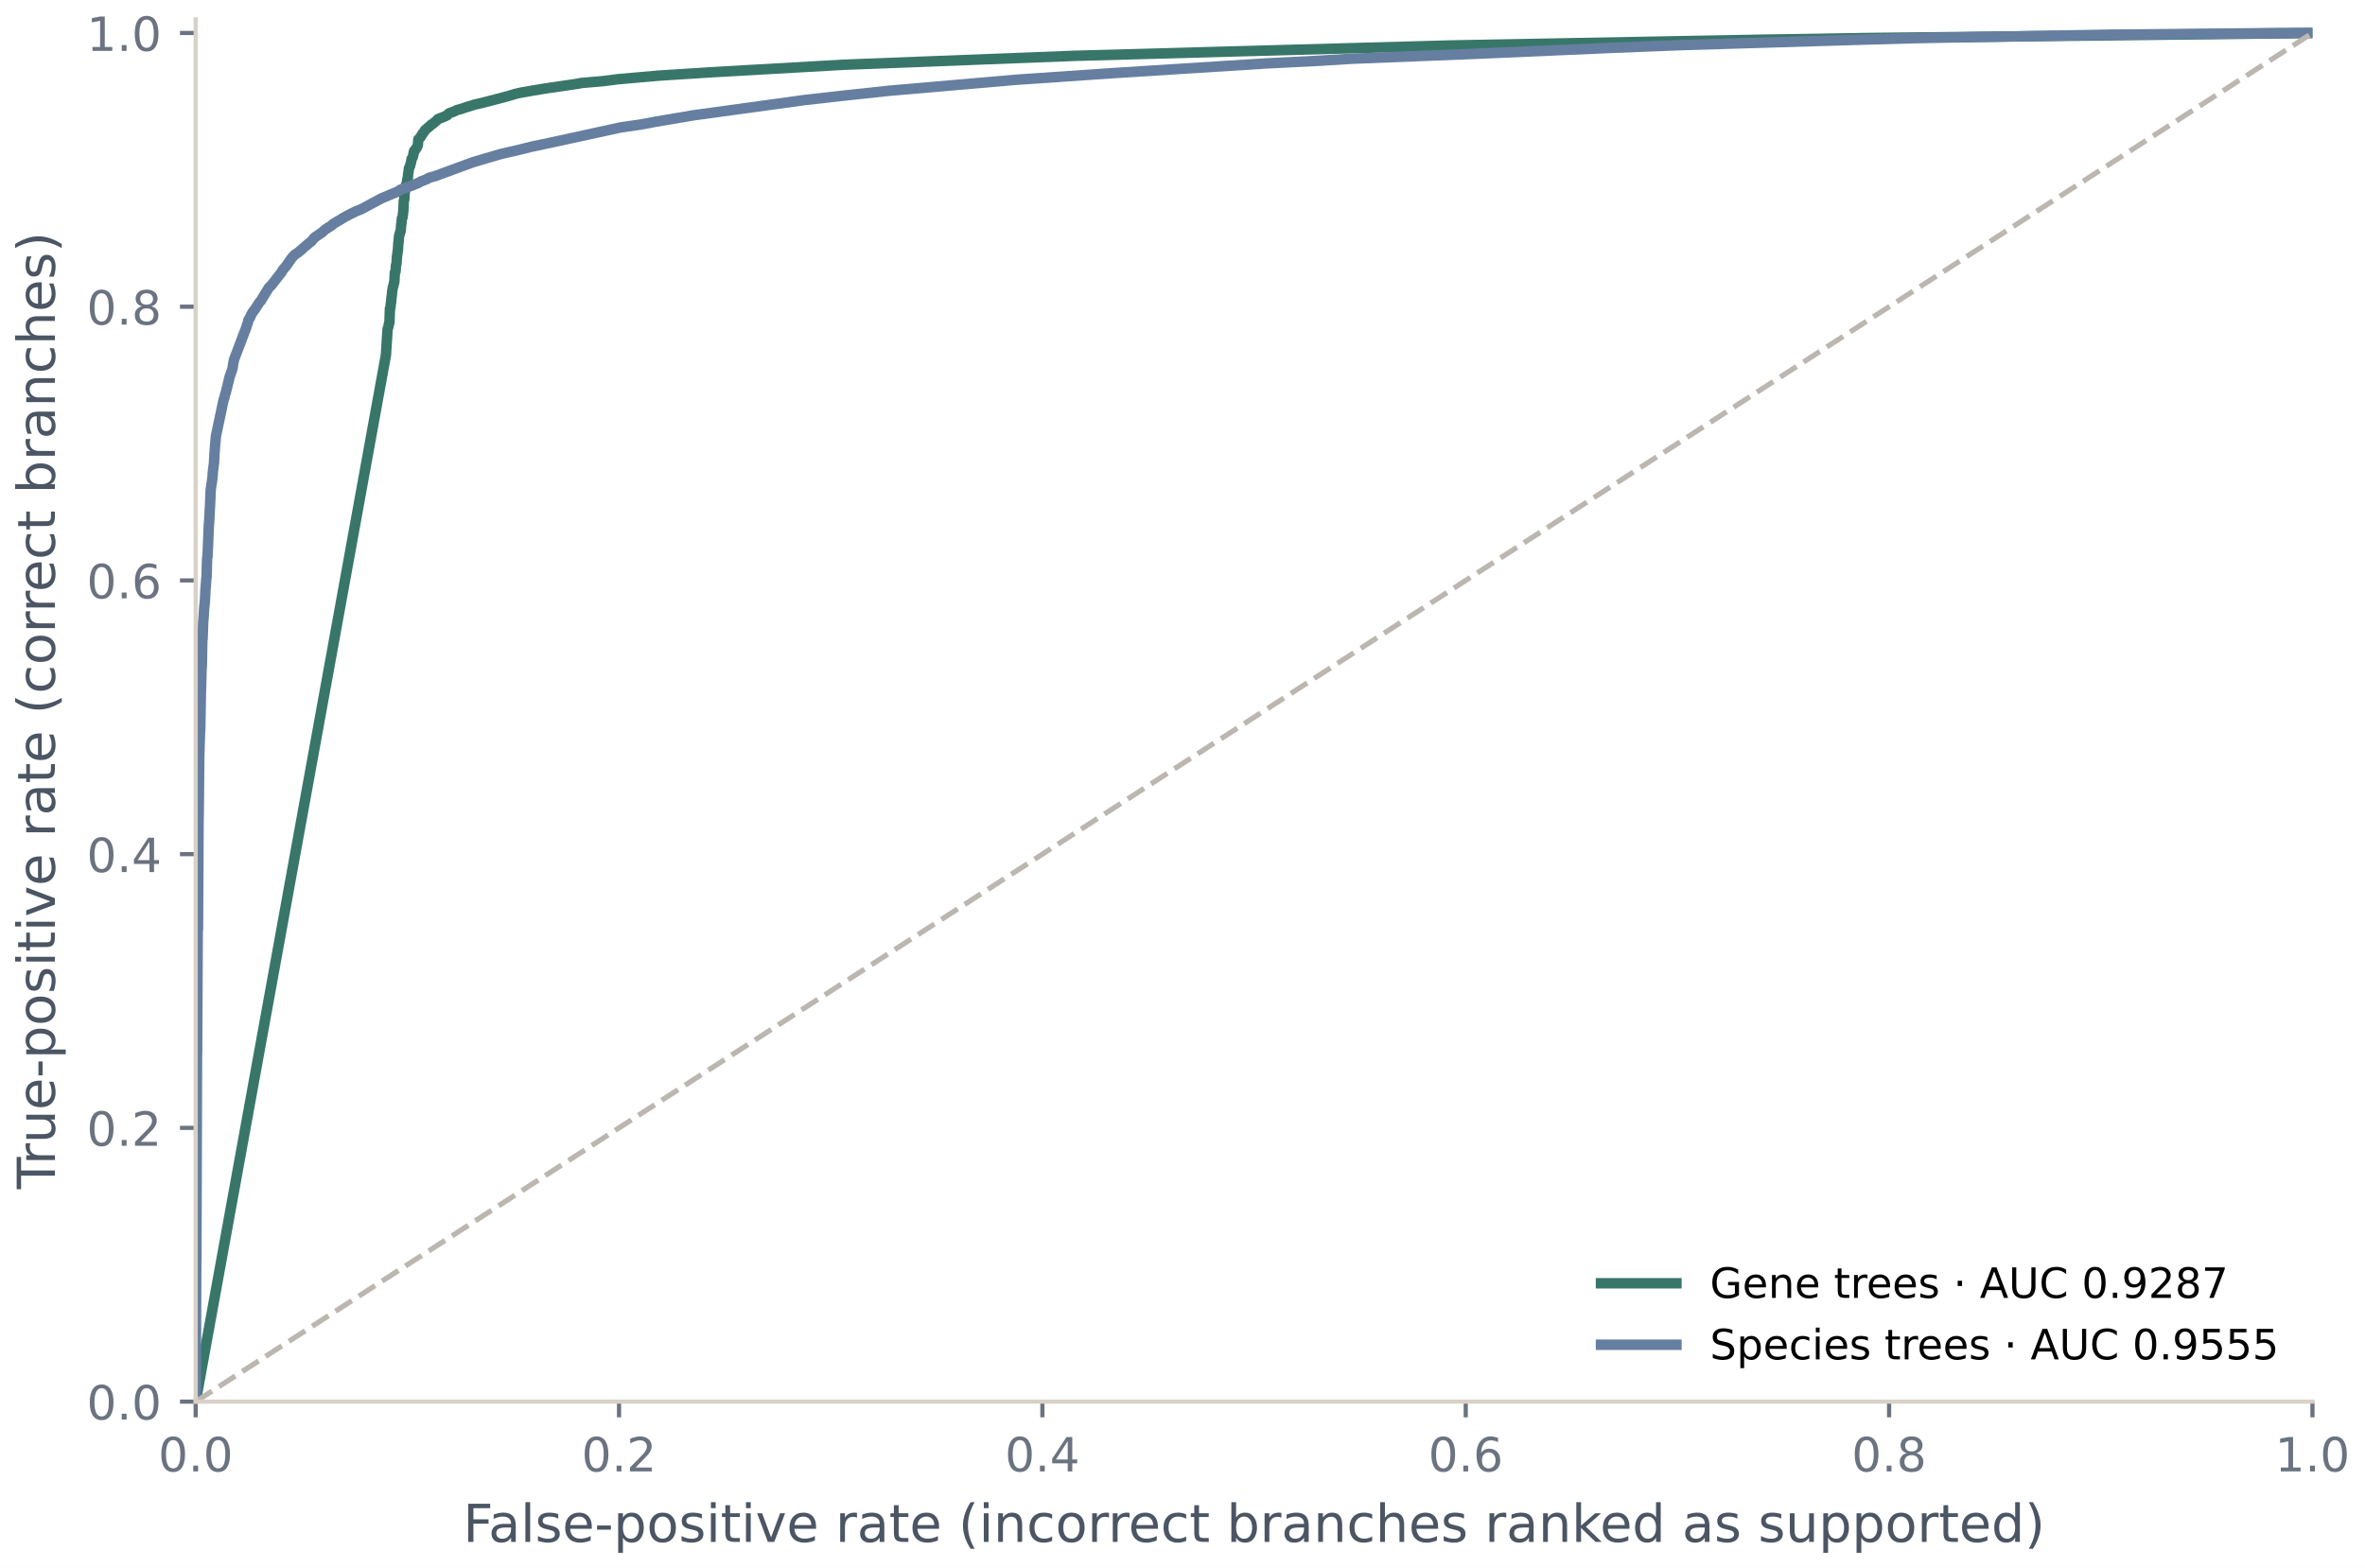
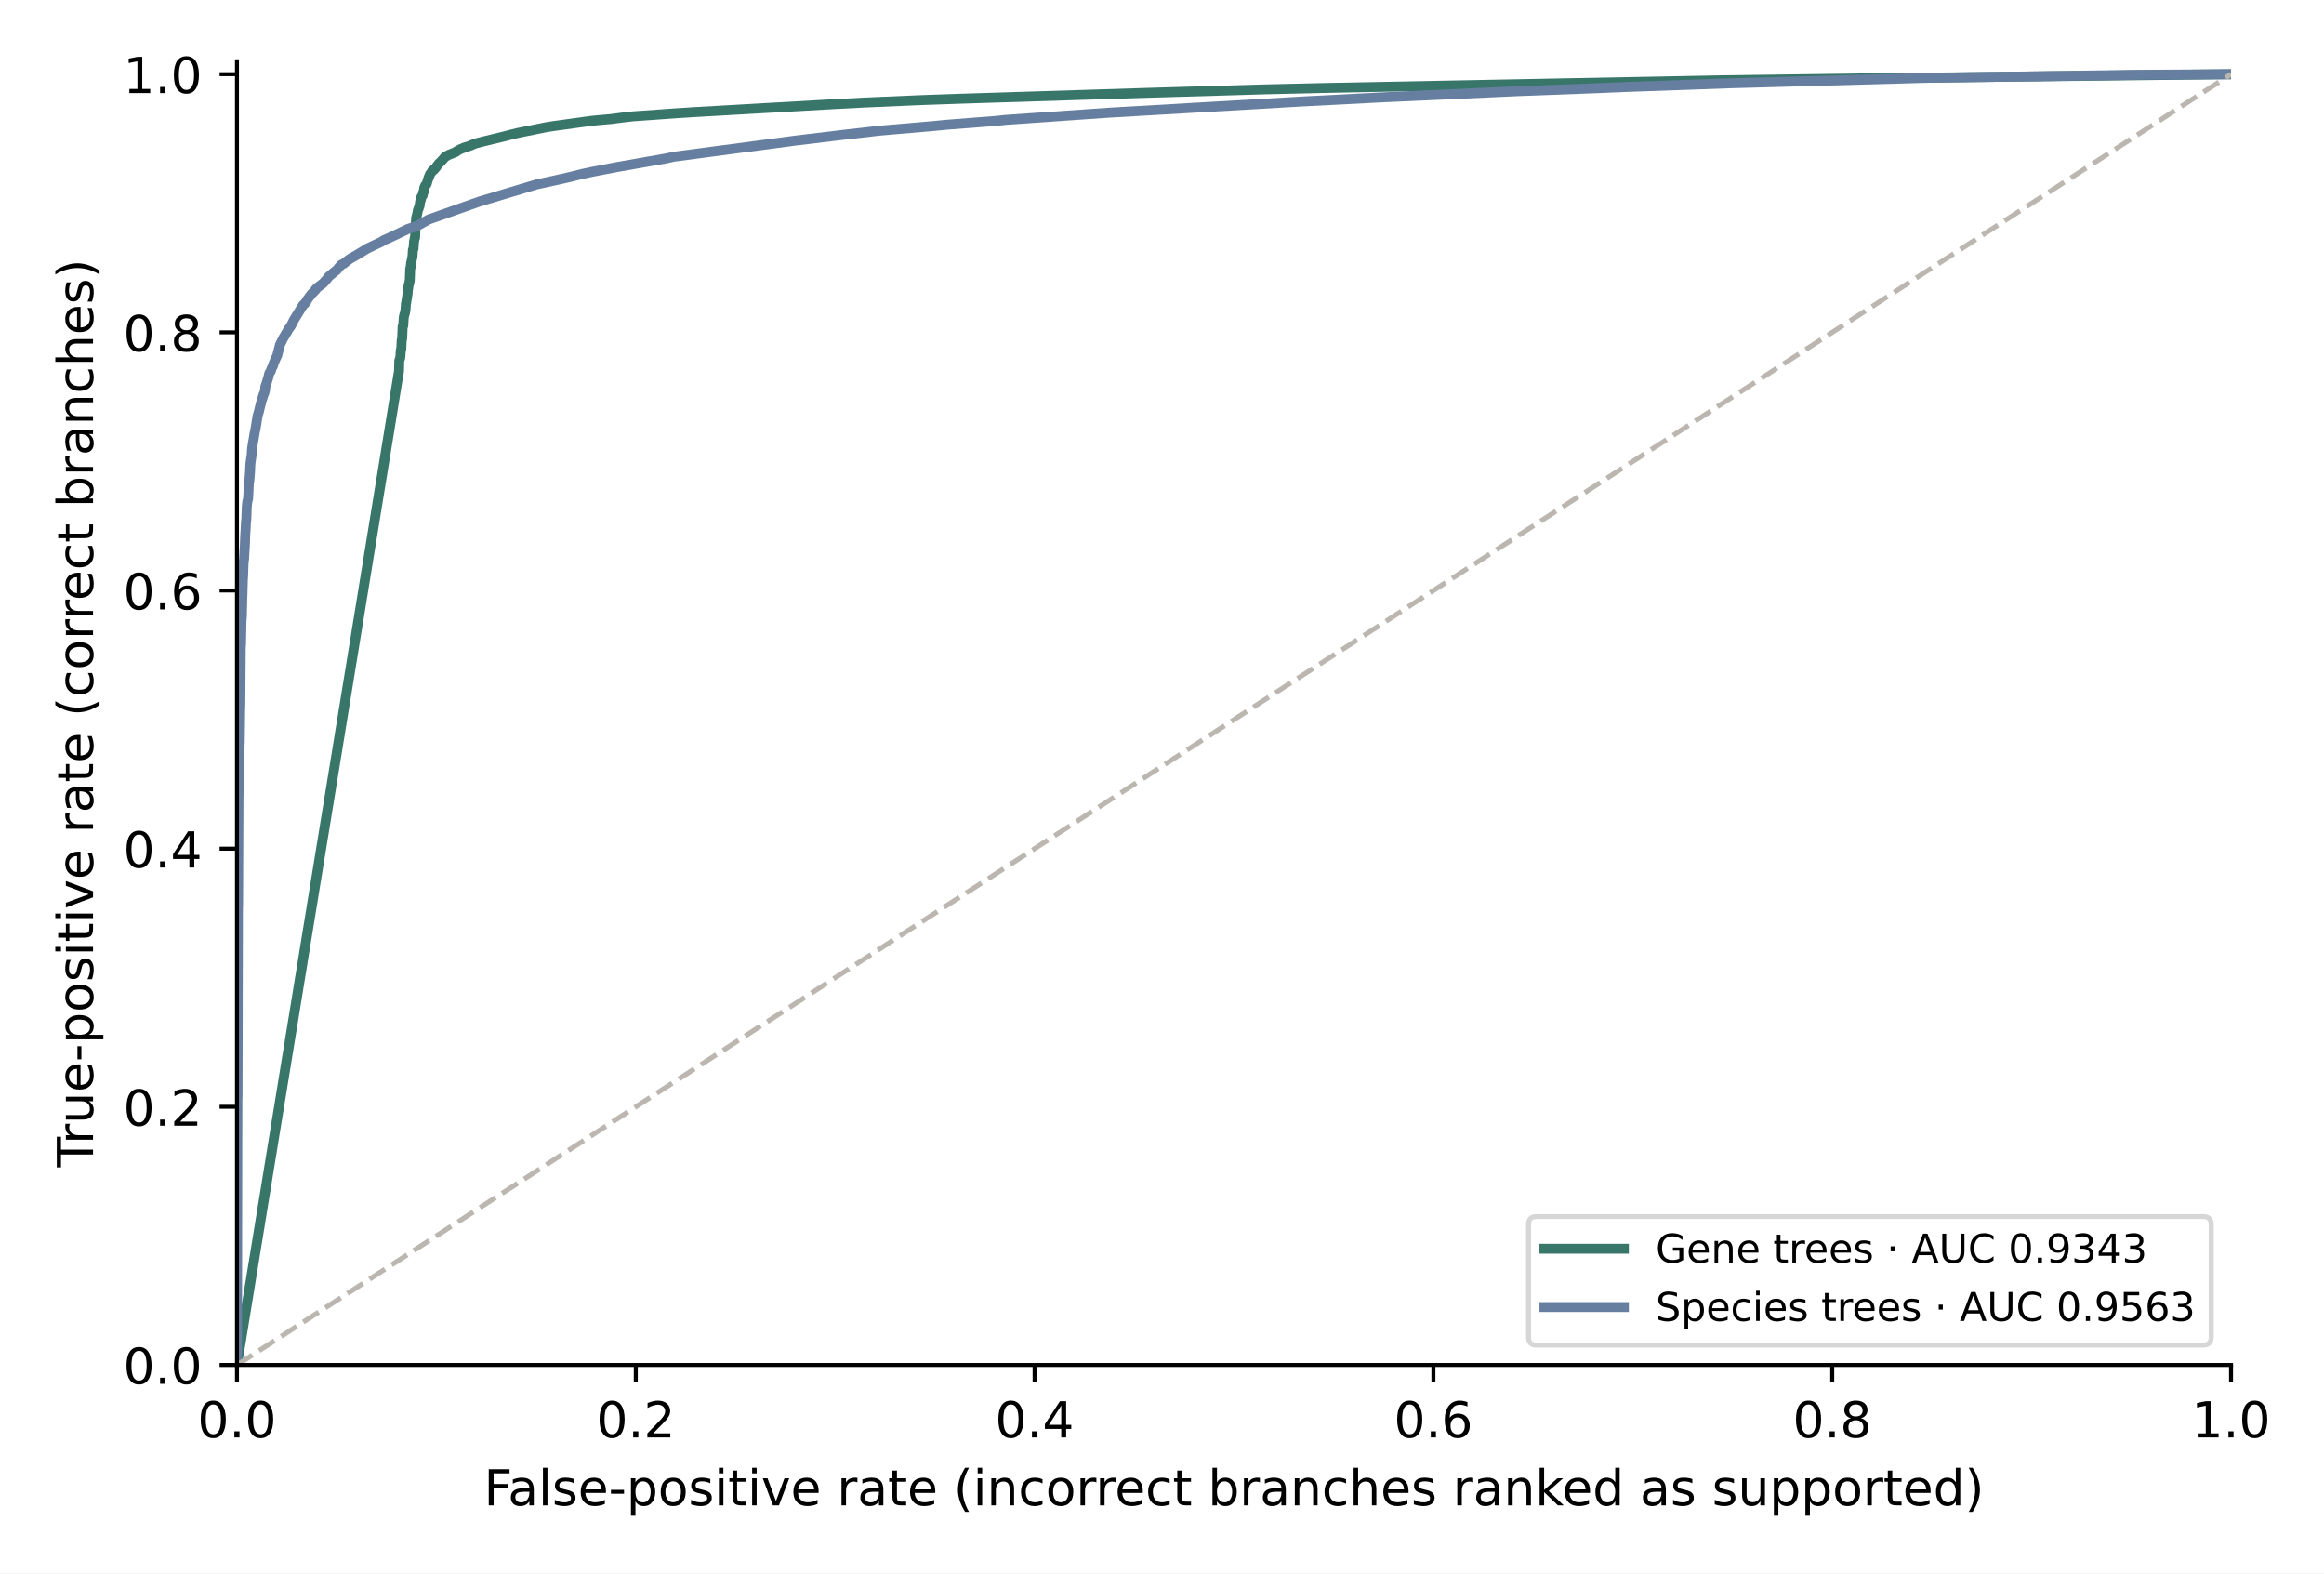
- <svg xmlns="http://www.w3.org/2000/svg" xmlns:xlink="http://www.w3.org/1999/xlink" width="451.672pt" height="299.528pt" viewBox="0 0 451.672 299.528" version="1.1">
+ <svg xmlns="http://www.w3.org/2000/svg" xmlns:xlink="http://www.w3.org/1999/xlink" width="468pt" height="316.8pt" viewBox="0 0 468 316.8" version="1.1">
  <defs>
    <style type="text/css">*{stroke-linejoin: round; stroke-linecap: butt}</style>
  </defs>
  <g id="figure_1">
    <g id="patch_1">
-       <path d="M 0 299.528  L 451.672 299.528  L 451.672 0  L 0 0  z " style="fill: #ffffff" />
+       <path d="M 0 316.8  L 468 316.8  L 468 0  L 0 0  z " style="fill: #ffffff" />
    </g>
    <g id="axes_1">
      <g id="patch_2">
-         <path d="M 37.371 267.76  L 441.636 267.76  L 441.636 3.685  L 37.371 3.685  z " style="fill: #ffffff" />
+         <path d="M 47.72 274.84  L 449.28 274.84  L 449.28 12.345  L 47.72 12.345  z " style="fill: #ffffff" />
      </g>
      <g id="matplotlib.axis_1">
        <g id="xtick_1">
          <g id="line2d_1">
            <defs>
-               <path id="mf3b05512ee" d="M 0 0  L 0 3  " style="stroke: #6b7280; stroke-width: 0.8" />
+               <path id="m6537dac703" d="M 0 0  L 0 3.5  " style="stroke: #000000; stroke-width: 0.8" />
            </defs>
            <g>
-               <use xlink:href="#mf3b05512ee" x="37.371" y="267.76" style="fill: #6b7280; stroke: #6b7280; stroke-width: 0.8" />
+               <use xlink:href="#m6537dac703" x="47.72" y="274.84" style="stroke: #000000; stroke-width: 0.8" />
            </g>
          </g>
          <g id="text_1">
-             <text style="font-size: 9px; font-family: 'DejaVu Sans'; text-anchor: middle; fill: #6b7280" x="37.371" y="281.098" transform="rotate(-0 37.37094 281.0985)">0.0</text>
+             <text style="font-size: 10px; font-family: 'DejaVu Sans'; text-anchor: middle" x="47.72" y="289.438" transform="rotate(-0 47.72 289.4384)">0.0</text>
          </g>
        </g>
        <g id="xtick_2">
          <g id="line2d_2">
            <g>
-               <use xlink:href="#mf3b05512ee" x="118.224" y="267.76" style="fill: #6b7280; stroke: #6b7280; stroke-width: 0.8" />
+               <use xlink:href="#m6537dac703" x="128.032" y="274.84" style="stroke: #000000; stroke-width: 0.8" />
            </g>
          </g>
          <g id="text_2">
-             <text style="font-size: 9px; font-family: 'DejaVu Sans'; text-anchor: middle; fill: #6b7280" x="118.224" y="281.098" transform="rotate(-0 118.2239 281.0985)">0.2</text>
+             <text style="font-size: 10px; font-family: 'DejaVu Sans'; text-anchor: middle" x="128.032" y="289.438" transform="rotate(-0 128.032 289.4384)">0.2</text>
          </g>
        </g>
        <g id="xtick_3">
          <g id="line2d_3">
            <g>
-               <use xlink:href="#mf3b05512ee" x="199.077" y="267.76" style="fill: #6b7280; stroke: #6b7280; stroke-width: 0.8" />
+               <use xlink:href="#m6537dac703" x="208.344" y="274.84" style="stroke: #000000; stroke-width: 0.8" />
            </g>
          </g>
          <g id="text_3">
-             <text style="font-size: 9px; font-family: 'DejaVu Sans'; text-anchor: middle; fill: #6b7280" x="199.077" y="281.098" transform="rotate(-0 199.0769 281.0985)">0.4</text>
+             <text style="font-size: 10px; font-family: 'DejaVu Sans'; text-anchor: middle" x="208.344" y="289.438" transform="rotate(-0 208.344 289.4384)">0.4</text>
          </g>
        </g>
        <g id="xtick_4">
          <g id="line2d_4">
            <g>
-               <use xlink:href="#mf3b05512ee" x="279.93" y="267.76" style="fill: #6b7280; stroke: #6b7280; stroke-width: 0.8" />
+               <use xlink:href="#m6537dac703" x="288.656" y="274.84" style="stroke: #000000; stroke-width: 0.8" />
            </g>
          </g>
          <g id="text_4">
-             <text style="font-size: 9px; font-family: 'DejaVu Sans'; text-anchor: middle; fill: #6b7280" x="279.93" y="281.098" transform="rotate(-0 279.9299 281.0985)">0.6</text>
+             <text style="font-size: 10px; font-family: 'DejaVu Sans'; text-anchor: middle" x="288.656" y="289.438" transform="rotate(-0 288.656 289.4384)">0.6</text>
          </g>
        </g>
        <g id="xtick_5">
          <g id="line2d_5">
            <g>
-               <use xlink:href="#mf3b05512ee" x="360.783" y="267.76" style="fill: #6b7280; stroke: #6b7280; stroke-width: 0.8" />
+               <use xlink:href="#m6537dac703" x="368.968" y="274.84" style="stroke: #000000; stroke-width: 0.8" />
            </g>
          </g>
          <g id="text_5">
-             <text style="font-size: 9px; font-family: 'DejaVu Sans'; text-anchor: middle; fill: #6b7280" x="360.783" y="281.098" transform="rotate(-0 360.7829 281.0985)">0.8</text>
+             <text style="font-size: 10px; font-family: 'DejaVu Sans'; text-anchor: middle" x="368.968" y="289.438" transform="rotate(-0 368.968 289.4384)">0.8</text>
          </g>
        </g>
        <g id="xtick_6">
          <g id="line2d_6">
            <g>
-               <use xlink:href="#mf3b05512ee" x="441.636" y="267.76" style="fill: #6b7280; stroke: #6b7280; stroke-width: 0.8" />
+               <use xlink:href="#m6537dac703" x="449.28" y="274.84" style="stroke: #000000; stroke-width: 0.8" />
            </g>
          </g>
          <g id="text_6">
-             <text style="font-size: 9px; font-family: 'DejaVu Sans'; text-anchor: middle; fill: #6b7280" x="441.636" y="281.098" transform="rotate(-0 441.6359 281.0985)">1.0</text>
+             <text style="font-size: 10px; font-family: 'DejaVu Sans'; text-anchor: middle" x="449.28" y="289.438" transform="rotate(-0 449.28 289.4384)">1.0</text>
          </g>
        </g>
        <g id="text_7">
-           <text style="font-size: 10px; font-family: 'DejaVu Sans'; text-anchor: middle; fill: #4b5563" x="239.503" y="294.569" transform="rotate(-0 239.5034 294.5686)">False-positive rate (incorrect branches ranked as supported)</text>
+           <text style="font-size: 10px; font-family: 'DejaVu Sans'; text-anchor: middle" x="248.5" y="303.117" transform="rotate(-0 248.5 303.1166)">False-positive rate (incorrect branches ranked as supported)</text>
        </g>
      </g>
      <g id="matplotlib.axis_2">
        <g id="ytick_1">
          <g id="line2d_7">
            <defs>
-               <path id="m905b76162b" d="M 0 0  L -3 0  " style="stroke: #6b7280; stroke-width: 0.8" />
+               <path id="m1e76171342" d="M 0 0  L -3.5 0  " style="stroke: #000000; stroke-width: 0.8" />
            </defs>
            <g>
-               <use xlink:href="#m905b76162b" x="37.371" y="267.76" style="fill: #6b7280; stroke: #6b7280; stroke-width: 0.8" />
+               <use xlink:href="#m1e76171342" x="47.72" y="274.84" style="stroke: #000000; stroke-width: 0.8" />
            </g>
          </g>
          <g id="text_8">
-             <text style="font-size: 9px; font-family: 'DejaVu Sans'; text-anchor: end; fill: #6b7280" x="30.871" y="271.179" transform="rotate(-0 30.87094 271.1792)">0.0</text>
+             <text style="font-size: 10px; font-family: 'DejaVu Sans'; text-anchor: end" x="40.72" y="278.639" transform="rotate(-0 40.72 278.6392)">0.0</text>
          </g>
        </g>
        <g id="ytick_2">
          <g id="line2d_8">
            <g>
-               <use xlink:href="#m905b76162b" x="37.371" y="215.468" style="fill: #6b7280; stroke: #6b7280; stroke-width: 0.8" />
+               <use xlink:href="#m1e76171342" x="47.72" y="222.861" style="stroke: #000000; stroke-width: 0.8" />
            </g>
          </g>
          <g id="text_9">
-             <text style="font-size: 9px; font-family: 'DejaVu Sans'; text-anchor: end; fill: #6b7280" x="30.871" y="218.887" transform="rotate(-0 30.87094 218.8871)">0.2</text>
+             <text style="font-size: 10px; font-family: 'DejaVu Sans'; text-anchor: end" x="40.72" y="226.66" transform="rotate(-0 40.72 226.66)">0.2</text>
          </g>
        </g>
        <g id="ytick_3">
          <g id="line2d_9">
            <g>
-               <use xlink:href="#m905b76162b" x="37.371" y="163.176" style="fill: #6b7280; stroke: #6b7280; stroke-width: 0.8" />
+               <use xlink:href="#m1e76171342" x="47.72" y="170.882" style="stroke: #000000; stroke-width: 0.8" />
            </g>
          </g>
          <g id="text_10">
-             <text style="font-size: 9px; font-family: 'DejaVu Sans'; text-anchor: end; fill: #6b7280" x="30.871" y="166.595" transform="rotate(-0 30.87094 166.595)">0.4</text>
+             <text style="font-size: 10px; font-family: 'DejaVu Sans'; text-anchor: end" x="40.72" y="174.681" transform="rotate(-0 40.72 174.6807)">0.4</text>
          </g>
        </g>
        <g id="ytick_4">
          <g id="line2d_10">
            <g>
-               <use xlink:href="#m905b76162b" x="37.371" y="110.884" style="fill: #6b7280; stroke: #6b7280; stroke-width: 0.8" />
+               <use xlink:href="#m1e76171342" x="47.72" y="118.902" style="stroke: #000000; stroke-width: 0.8" />
            </g>
          </g>
          <g id="text_11">
-             <text style="font-size: 9px; font-family: 'DejaVu Sans'; text-anchor: end; fill: #6b7280" x="30.871" y="114.303" transform="rotate(-0 30.87094 114.3028)">0.6</text>
+             <text style="font-size: 10px; font-family: 'DejaVu Sans'; text-anchor: end" x="40.72" y="122.701" transform="rotate(-0 40.72 122.7015)">0.6</text>
          </g>
        </g>
        <g id="ytick_5">
          <g id="line2d_11">
            <g>
-               <use xlink:href="#m905b76162b" x="37.371" y="58.591" style="fill: #6b7280; stroke: #6b7280; stroke-width: 0.8" />
+               <use xlink:href="#m1e76171342" x="47.72" y="66.923" style="stroke: #000000; stroke-width: 0.8" />
            </g>
          </g>
          <g id="text_12">
-             <text style="font-size: 9px; font-family: 'DejaVu Sans'; text-anchor: end; fill: #6b7280" x="30.871" y="62.011" transform="rotate(-0 30.87094 62.01071)">0.8</text>
+             <text style="font-size: 10px; font-family: 'DejaVu Sans'; text-anchor: end" x="40.72" y="70.722" transform="rotate(-0 40.72 70.72222)">0.8</text>
          </g>
        </g>
        <g id="ytick_6">
          <g id="line2d_12">
            <g>
-               <use xlink:href="#m905b76162b" x="37.371" y="6.299" style="fill: #6b7280; stroke: #6b7280; stroke-width: 0.8" />
+               <use xlink:href="#m1e76171342" x="47.72" y="14.944" style="stroke: #000000; stroke-width: 0.8" />
            </g>
          </g>
          <g id="text_13">
-             <text style="font-size: 9px; font-family: 'DejaVu Sans'; text-anchor: end; fill: #6b7280" x="30.871" y="9.719" transform="rotate(-0 30.87094 9.718594)">1.0</text>
+             <text style="font-size: 10px; font-family: 'DejaVu Sans'; text-anchor: end" x="40.72" y="18.743" transform="rotate(-0 40.72 18.74297)">1.0</text>
          </g>
        </g>
        <g id="text_14">
-           <text style="font-size: 10px; font-family: 'DejaVu Sans'; text-anchor: middle; fill: #4b5563" x="10.478" y="135.722" transform="rotate(-90 10.47844 135.7223)">True-positive rate (correct branches)</text>
+           <text style="font-size: 10px; font-family: 'DejaVu Sans'; text-anchor: middle" x="18.737" y="143.592" transform="rotate(-90 18.73719 143.5924)">True-positive rate (correct branches)</text>
        </g>
      </g>
      <g id="line2d_13">
-         <path d="M 37.371 267.76  L 73.702 67.84  L 74.016 62.931  L 74.061 62.756  L 74.151 62.502  L 74.196 62.338  L 74.285 61.822  L 74.375 61.647  L 74.465 58.958  L 74.555 58.83  L 74.644 57.951  L 74.689 57.79  L 74.779 56.693  L 74.824 56.532  L 74.913 55.502  L 74.958 55.341  L 75.048 54.794  L 75.138 54.603  L 75.227 54.056  L 75.317 53.864  L 75.407 52.093  L 75.541 51.869  L 75.631 50.613  L 75.721 50.422  L 75.81 48.971  L 75.855 48.811  L 75.945 48.039  L 75.99 47.878  L 76.08 46.396  L 76.124 46.237  L 76.214 45.045  L 76.304 44.853  L 76.394 44.371  L 76.528 44.147  L 76.618 42.924  L 76.663 42.763  L 76.752 41.733  L 76.887 41.509  L 76.977 40.641  L 77.021 40.48  L 77.111 38.385  L 77.201 38.194  L 77.291 36.776  L 77.335 36.616  L 77.425 35.811  L 77.47 35.651  L 77.56 35.266  L 77.694 35.043  L 77.784 34.27  L 77.874 34.078  L 77.963 33.08  L 78.008 32.92  L 78.098 32.147  L 78.188 31.955  L 78.277 31.829  L 78.322 31.668  L 78.412 31.251  L 78.502 31.059  L 78.591 30.383  L 78.771 30.129  L 78.86 29.904  L 78.905 29.744  L 78.995 29.165  L 79.085 28.973  L 79.085 28.844  L 79.264 28.719  L 79.354 28.495  L 79.623 28.178  L 79.713 27.921  L 79.802 27.729  L 79.892 26.634  L 80.251 26.286  L 80.341 26.159  L 80.43 25.967  L 80.52 25.84  L 80.655 25.681  L 80.699 25.521  L 80.789 25.426  L 81.058 25.108  L 81.148 24.884  L 82.045 24.127  L 82.09 24.063  L 82.359 23.875  L 82.359 23.811  L 82.673 23.655  L 82.763 23.56  L 83.615 22.835  L 83.66 22.739  L 84.422 22.463  L 85.409 22.03  L 85.499 21.871  L 85.813 21.651  L 85.813 21.618  L 86.62 21.344  L 87.248 21.033  L 88.235 20.762  L 88.639 20.608  L 90.702 19.969  L 91.509 19.792  L 92.72 19.492  L 95.501 18.771  L 97.071 18.349  L 98.372 17.954  L 99.403 17.716  L 101.87 17.279  L 104.696 16.816  L 105.952 16.646  L 110.572 15.96  L 110.886 15.869  L 115.147 15.499  L 116.717 15.302  L 118.018 15.133  L 125.867 14.444  L 135.555 13.822  L 161.077 12.37  L 205.303 10.66  L 276.799 8.693  L 318.872 7.91  L 337.037 7.577  L 356.459 7.268  L 400.416 6.776  L 441.636 6.299  L 441.636 6.299  " clip-path="url(#p88bafc5b05)" style="fill: none; stroke: #39766a; stroke-width: 2; stroke-linecap: square" />
+         <path d="M 47.72 274.84  L 80.354 74.671  L 80.399 72.594  L 80.489 72.362  L 80.579 72.113  L 80.624 71.88  L 80.714 70.466  L 80.804 70.319  L 80.895 68.398  L 80.985 68.202  L 81.075 65.783  L 81.21 65.559  L 81.3 63.924  L 81.345 63.765  L 81.435 63.317  L 81.525 63.128  L 81.615 62.584  L 81.66 62.424  L 81.75 61.112  L 81.795 60.952  L 81.885 60.313  L 81.93 60.153  L 82.02 59.45  L 82.065 59.291  L 82.155 58.234  L 82.2 58.074  L 82.29 57.371  L 82.38 57.18  L 82.47 56.669  L 82.515 56.509  L 82.605 54.043  L 82.695 53.852  L 82.785 52.86  L 82.875 52.669  L 82.965 52.03  L 83.055 51.839  L 83.145 50.302  L 83.28 50.08  L 83.37 48.672  L 83.415 48.512  L 83.505 48.001  L 83.595 47.81  L 83.685 45.247  L 83.73 45.088  L 83.82 43.742  L 83.91 43.553  L 84 43.105  L 84.045 42.946  L 84.135 42.434  L 84.18 42.275  L 84.225 42.115  L 84.315 41.989  L 84.406 41.574  L 84.496 41.447  L 84.586 40.679  L 84.631 40.52  L 84.721 40.329  L 84.766 40.17  L 84.856 39.659  L 85.126 39.343  L 85.216 38.736  L 85.351 38.578  L 85.441 37.778  L 85.576 37.556  L 85.621 37.365  L 85.846 37.177  L 85.936 36.986  L 86.026 36.667  L 86.071 36.508  L 86.161 36.189  L 86.251 35.998  L 86.341 35.647  L 86.476 35.425  L 86.566 35.106  L 86.791 34.823  L 86.881 34.696  L 86.971 34.569  L 87.016 34.41  L 87.421 34.161  L 87.466 34.001  L 87.736 33.814  L 87.826 33.687  L 87.962 33.465  L 88.052 33.339  L 88.277 33.055  L 88.367 32.929  L 88.907 32.426  L 88.997 32.299  L 89.357 31.921  L 89.447 31.762  L 89.672 31.574  L 90.437 31.14  L 91.112 30.896  L 91.112 30.864  L 91.788 30.62  L 91.878 30.494  L 92.733 30.028  L 93.363 29.784  L 93.363 29.752  L 94.173 29.511  L 94.894 29.268  L 94.984 29.173  L 95.524 28.991  L 95.614 28.929  L 97.099 28.54  L 101.645 27.439  L 102.996 27.079  L 104.346 26.752  L 110.018 25.608  L 111.503 25.379  L 119.065 24.335  L 120.416 24.2  L 122.847 23.989  L 123.747 23.878  L 125.232 23.681  L 127.393 23.433  L 136.305 22.799  L 140.221 22.552  L 168.174 20.96  L 171.956 20.774  L 173.576 20.676  L 185.414 20.162  L 193.157 19.89  L 231.418 18.684  L 238.08 18.488  L 254.689 17.998  L 266.843 17.713  L 346.561 16.163  L 378.43 15.734  L 449.28 14.944  L 449.28 14.944  " clip-path="url(#p11ee8d1aa4)" style="fill: none; stroke: #39766a; stroke-width: 2; stroke-linecap: square" />
      </g>
      <g id="line2d_14">
-         <path d="M 37.371 267.76  L 37.481 241.404  L 37.509 240.704  L 37.619 201.728  L 37.646 201.029  L 37.756 177.897  L 37.811 177.479  L 37.922 156.171  L 37.949 155.471  L 38.059 144.118  L 38.087 143.418  L 38.197 139.918  L 38.252 139.079  L 38.362 132.214  L 38.39 131.513  L 38.5 127.733  L 38.555 126.894  L 38.637 122.41  L 38.693 121.992  L 38.803 118.913  L 38.885 117.935  L 38.995 116.118  L 39.133 114.862  L 39.243 112.624  L 39.326 111.646  L 39.408 110.528  L 39.463 110.11  L 39.546 106.748  L 39.629 106.331  L 39.739 103.953  L 39.766 103.253  L 39.876 100.454  L 39.959 99.476  L 40.069 97.237  L 40.124 96.399  L 40.234 93.6  L 40.565 91.372  L 40.675 89.975  L 40.868 88.441  L 40.978 86.483  L 41.033 85.644  L 41.143 84.388  L 41.226 83.41  L 41.336 82.854  L 42.712 76.328  L 42.878 75.915  L 42.988 75.359  L 43.098 75.083  L 43.208 74.668  L 43.841 72.033  L 44.419 70.378  L 44.529 69.541  L 44.612 69.124  L 44.695 68.707  L 46.732 63.335  L 46.952 62.783  L 47.365 61.541  L 47.448 61.124  L 47.806 60.58  L 47.888 60.304  L 48.274 59.62  L 48.687 59.079  L 49.568 57.717  L 49.843 57.45  L 50.146 56.904  L 51.413 54.858  L 51.743 54.594  L 53.753 52.024  L 53.973 51.613  L 54.662 50.803  L 55.598 49.444  L 55.928 49.04  L 56.314 48.637  L 56.919 48.245  L 57.415 47.847  L 57.993 47.313  L 59.094 46.383  L 59.452 46.119  L 59.783 45.714  L 59.865 45.577  L 60.168 45.311  L 61.517 44.393  L 62.095 43.859  L 62.701 43.466  L 63.334 43.075  L 63.582 42.805  L 65.124 41.897  L 65.537 41.635  L 66.721 40.99  L 67.244 40.733  L 68.015 40.348  L 68.979 39.972  L 69.474 39.716  L 70.658 39.069  L 72.833 37.909  L 74.926 37.025  L 75.862 36.647  L 76.44 36.254  L 78.505 35.509  L 79.772 35.008  L 80.487 34.62  L 81.479 34.245  L 81.892 33.984  L 83.158 33.623  L 90.262 31.009  L 92.712 30.282  L 95.603 29.435  L 99.623 28.501  L 101.495 28.027  L 104.771 27.338  L 118.565 24.335  L 122.255 23.807  L 125.256 23.245  L 132.387 22.035  L 153.725 19.103  L 160.746 18.308  L 169.859 17.331  L 194.088 15.235  L 212.342 13.983  L 241.665 12.124  L 251.769 11.613  L 258.24 11.214  L 282.579 10.245  L 307.386 9.158  L 315.508 8.835  L 322.143 8.583  L 353.2 7.647  L 366.251 7.273  L 403.365 6.62  L 433.376 6.335  L 441.636 6.299  L 441.636 6.299  " clip-path="url(#p88bafc5b05)" style="fill: none; stroke: #667fa0; stroke-width: 2; stroke-linecap: square" />
+         <path d="M 47.72 274.84  L 47.805 221.443  L 47.833 220.889  L 47.917 182.789  L 47.946 182.095  L 48.03 160.265  L 48.059 159.711  L 48.143 154.847  L 48.171 154.153  L 48.256 149.845  L 48.284 149.291  L 48.369 142.481  L 48.397 141.925  L 48.482 130.387  L 48.538 129.694  L 48.623 125.109  L 48.707 124.139  L 48.792 120.388  L 48.82 119.834  L 48.905 116.778  L 48.961 115.946  L 49.046 113.447  L 49.159 112.478  L 49.243 110.813  L 49.3 110.12  L 49.384 107.761  L 49.441 106.928  L 49.526 105.263  L 49.61 104.433  L 49.695 102.072  L 49.779 101.242  L 49.836 100.828  L 49.949 100.555  L 50.033 99.168  L 50.062 98.474  L 50.118 97.224  L 50.203 96.811  L 50.287 95.841  L 50.344 95.149  L 50.428 93.345  L 50.682 91.549  L 50.767 90.3  L 50.823 89.886  L 51.359 86.712  L 51.444 86.437  L 51.839 83.952  L 51.895 83.677  L 52.177 82.716  L 52.262 82.302  L 52.685 80.653  L 52.826 80.242  L 53.08 79.418  L 53.221 79.148  L 53.362 78.597  L 53.419 77.904  L 53.503 77.63  L 53.701 77.082  L 53.785 76.809  L 54.039 75.985  L 54.152 75.435  L 54.293 75.023  L 54.519 74.756  L 54.688 74.207  L 55.027 73.527  L 55.111 73.113  L 55.252 72.841  L 55.478 72.295  L 55.817 71.615  L 56.381 69.416  L 57.058 68.056  L 57.312 67.65  L 57.622 67.107  L 57.876 66.702  L 57.989 66.429  L 58.581 65.621  L 59.202 64.397  L 61.036 61.42  L 61.374 61.157  L 61.741 60.618  L 61.769 60.48  L 62.08 60.077  L 62.672 59.27  L 63.575 58.336  L 63.603 58.199  L 63.885 57.934  L 65.098 57.015  L 65.803 56.212  L 66.227 55.675  L 67.327 54.751  L 67.835 54.357  L 68.258 53.819  L 68.512 53.553  L 68.766 53.286  L 69.33 53.033  L 69.584 52.766  L 70.12 52.374  L 70.487 52.112  L 72.066 51.209  L 73.957 50.044  L 76.891 48.645  L 77.257 48.385  L 78.414 47.88  L 82.166 46.102  L 82.9 45.856  L 83.746 45.618  L 86.313 44.203  L 96.413 40.626  L 108.092 37.119  L 111.816 36.313  L 114.891 35.617  L 117.233 35.028  L 119.405 34.569  L 124.088 33.668  L 134.16 31.896  L 135.739 31.55  L 160.001 28.333  L 170.073 27.117  L 177.041 26.319  L 188.664 25.312  L 190.582 25.122  L 200.738 24.327  L 202.572 24.132  L 223.223 22.698  L 262.352 20.429  L 278.207 19.613  L 305.854 18.355  L 321.003 17.786  L 327.407 17.519  L 348.114 16.783  L 388.202 15.67  L 430.407 15.067  L 449.28 14.944  L 449.28 14.944  " clip-path="url(#p11ee8d1aa4)" style="fill: none; stroke: #667fa0; stroke-width: 2; stroke-linecap: square" />
      </g>
      <g id="line2d_15">
-         <path d="M 37.371 267.76  L 441.636 6.299  " clip-path="url(#p88bafc5b05)" style="fill: none; stroke-dasharray: 3.7,1.6; stroke-dashoffset: 0; stroke: #bbb7b0" />
+         <path d="M 47.72 274.84  L 449.28 14.944  " clip-path="url(#p11ee8d1aa4)" style="fill: none; stroke-dasharray: 3.7,1.6; stroke-dashoffset: 0; stroke: #bbb7b0" />
      </g>
      <g id="patch_3">
-         <path d="M 37.371 267.76  L 37.371 3.685  " style="fill: none; stroke: #d8d1c7; stroke-width: 0.8; stroke-linejoin: miter; stroke-linecap: square" />
+         <path d="M 47.72 274.84  L 47.72 12.345  " style="fill: none; stroke: #000000; stroke-width: 0.8; stroke-linejoin: miter; stroke-linecap: square" />
      </g>
      <g id="patch_4">
-         <path d="M 37.371 267.76  L 441.636 267.76  " style="fill: none; stroke: #d8d1c7; stroke-width: 0.8; stroke-linejoin: miter; stroke-linecap: square" />
+         <path d="M 47.72 274.84  L 449.28 274.84  " style="fill: none; stroke: #000000; stroke-width: 0.8; stroke-linejoin: miter; stroke-linecap: square" />
      </g>
      <g id="legend_1">
+         <g id="patch_5">
+           <path d="M 309.413 270.84  L 443.68 270.84  Q 445.28 270.84 445.28 269.24  L 445.28 246.555  Q 445.28 244.955 443.68 244.955  L 309.413 244.955  Q 307.812 244.955 307.812 246.555  L 307.812 269.24  Q 307.812 270.84 309.413 270.84  z " style="fill: #ffffff; opacity: 0.8; stroke: #cccccc; stroke-linejoin: miter" />
+         </g>
        <g id="line2d_16">
-           <path d="M 305.768 245.154  L 312.968 245.154  L 320.168 245.154  " style="fill: none; stroke: #39766a; stroke-width: 2; stroke-linecap: square" />
+           <path d="M 311.012 251.434  L 319.012 251.434  L 327.012 251.434  " style="fill: none; stroke: #39766a; stroke-width: 2; stroke-linecap: square" />
        </g>
        <g id="text_15">
-           <text style="font-size: 8px; font-family: 'DejaVu Sans'; text-anchor: start" x="326.568" y="247.954" transform="rotate(-0 326.5684 247.9536)">Gene trees · AUC 0.9287</text>
+           <text style="font-size: 8px; font-family: 'DejaVu Sans'; text-anchor: start" x="333.413" y="254.234" transform="rotate(-0 333.4125 254.2337)">Gene trees · AUC 0.9343</text>
        </g>
        <g id="line2d_17">
-           <path d="M 305.768 256.896  L 312.968 256.896  L 320.168 256.896  " style="fill: none; stroke: #667fa0; stroke-width: 2; stroke-linecap: square" />
+           <path d="M 311.012 263.176  L 319.012 263.176  L 327.012 263.176  " style="fill: none; stroke: #667fa0; stroke-width: 2; stroke-linecap: square" />
        </g>
        <g id="text_16">
-           <text style="font-size: 8px; font-family: 'DejaVu Sans'; text-anchor: start" x="326.568" y="259.696" transform="rotate(-0 326.5684 259.6961)">Species trees · AUC 0.9555</text>
+           <text style="font-size: 8px; font-family: 'DejaVu Sans'; text-anchor: start" x="333.413" y="265.976" transform="rotate(-0 333.4125 265.9762)">Species trees · AUC 0.9563</text>
        </g>
      </g>
    </g>
  </g>
  <defs>
-     <clipPath id="p88bafc5b05">
-       <rect x="37.371" y="3.685" width="404.265" height="264.075" />
+     <clipPath id="p11ee8d1aa4">
+       <rect x="47.72" y="12.345" width="401.56" height="262.495" />
    </clipPath>
  </defs>
</svg>
